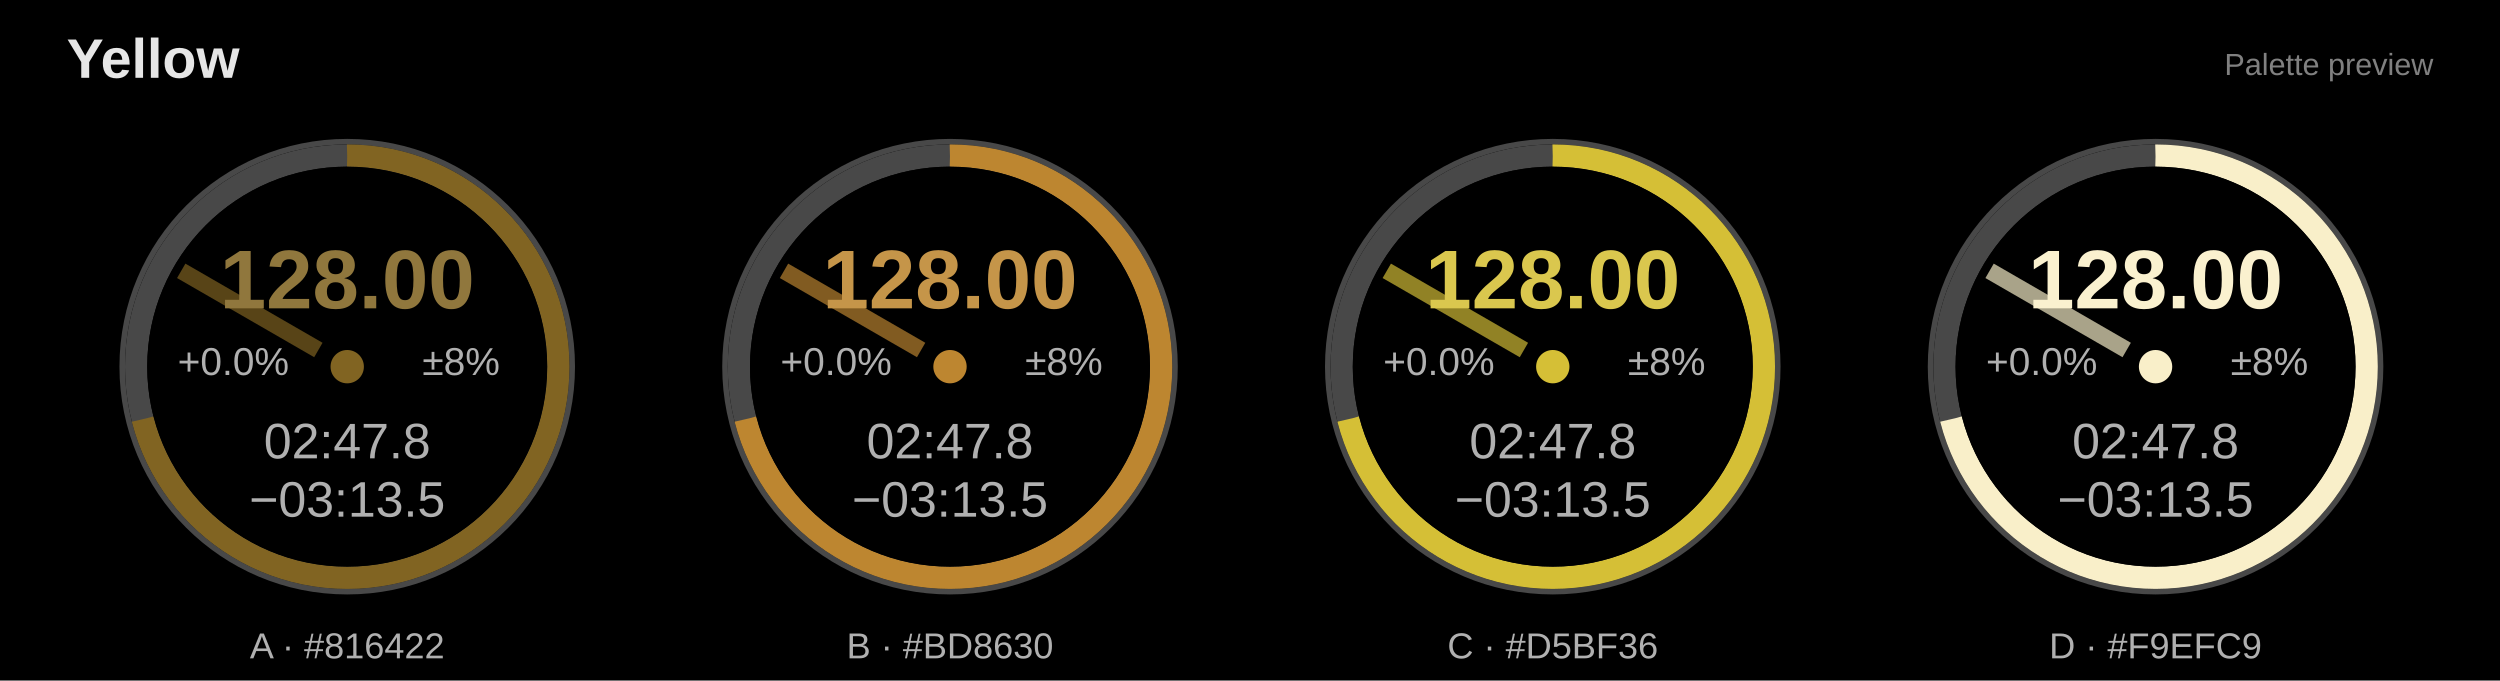
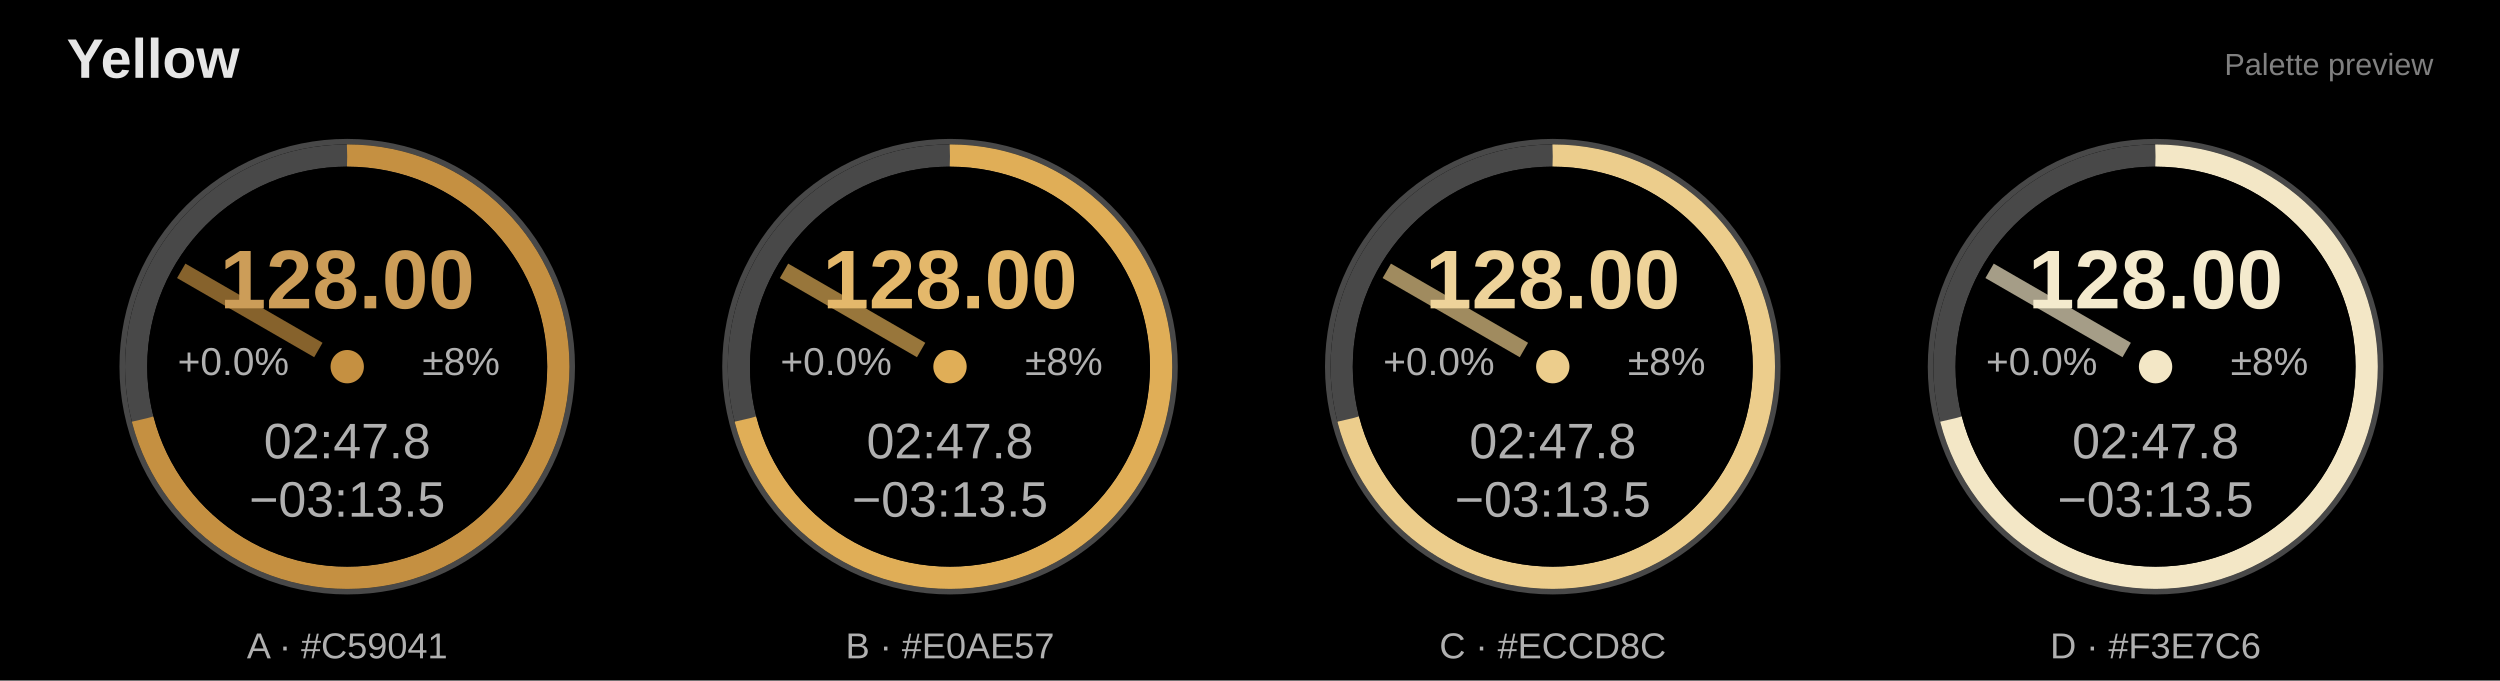
<svg xmlns="http://www.w3.org/2000/svg" width="900" height="245" viewBox="0 0 900 245" role="img" aria-labelledby="title desc">
  <style>text{font-family:Arial,Helvetica,sans-serif;font-variant-numeric:tabular-nums}</style>
  <rect width="900" height="245" fill="#000000" />
  <g transform="translate(0,0)">
    <text x="24" y="28" fill="#E6E6E6" font-size="20" text-anchor="start" font-weight="600">Yellow</text>
    <text x="876" y="27" fill="#808080" font-size="11" text-anchor="end" font-weight="400">Palette preview</text>
    <g transform="translate(43,50)">
      <circle cx="82" cy="82" r="81" fill="#000000" stroke="#484848" stroke-width="2" />
      <circle cx="82" cy="82" r="76" fill="none" stroke="#484848" stroke-width="8" />
-       <circle cx="82" cy="82" r="76" fill="none" stroke="#816422" stroke-width="8" stroke-dasharray="339.041 138.481" transform="rotate(-90 82 82)" />
+       <circle cx="82" cy="82" r="76" fill="none" stroke="#C59041" stroke-width="8" stroke-dasharray="339.041 138.481" transform="rotate(-90 82 82)" />
      <circle cx="82" cy="82" r="71.5" fill="#000000" stroke="#000000" />
-       <rect x="79" y="13" width="6" height="57" fill="#584417" transform="rotate(-60 82 82)" />
-       <circle cx="82" cy="82" r="6" fill="#816422" />
-       <text x="82" y="61" fill="#90773D" font-size="30" text-anchor="middle" font-weight="700">128.00</text>
+       <rect x="79" y="13" width="6" height="57" fill="#86622C" transform="rotate(-60 82 82)" />
+       <circle cx="82" cy="82" r="6" fill="#C59041" />
+       <text x="82" y="61" fill="#CC9D58" font-size="30" text-anchor="middle" font-weight="700">128.00</text>
      <text x="41" y="85" fill="#B0B0B0" font-size="14" text-anchor="middle" font-weight="400">+0.0%</text>
      <text x="123" y="85" fill="#B0B0B0" font-size="14" text-anchor="middle" font-weight="400">±8%</text>
      <text x="82" y="115" fill="#B0B0B0" font-size="18" text-anchor="middle" font-weight="400">02:47.8</text>
      <text x="82" y="136" fill="#B0B0B0" font-size="18" text-anchor="middle" font-weight="400">−03:13.5</text>
-       <text x="82" y="187" fill="#B0B0B0" font-size="13" text-anchor="middle" font-weight="400">A  ·  #816422</text>
+       <text x="82" y="187" fill="#B0B0B0" font-size="13" text-anchor="middle" font-weight="400">A  ·  #C59041</text>
    </g>
    <g transform="translate(260,50)">
      <circle cx="82" cy="82" r="81" fill="#000000" stroke="#484848" stroke-width="2" />
      <circle cx="82" cy="82" r="76" fill="none" stroke="#484848" stroke-width="8" />
-       <circle cx="82" cy="82" r="76" fill="none" stroke="#BD8630" stroke-width="8" stroke-dasharray="339.041 138.481" transform="rotate(-90 82 82)" />
+       <circle cx="82" cy="82" r="76" fill="none" stroke="#E0AE57" stroke-width="8" stroke-dasharray="339.041 138.481" transform="rotate(-90 82 82)" />
      <circle cx="82" cy="82" r="71.5" fill="#000000" stroke="#000000" />
-       <rect x="79" y="13" width="6" height="57" fill="#815B21" transform="rotate(-60 82 82)" />
-       <circle cx="82" cy="82" r="6" fill="#BD8630" />
-       <text x="82" y="61" fill="#C59549" font-size="30" text-anchor="middle" font-weight="700">128.00</text>
+       <rect x="79" y="13" width="6" height="57" fill="#98763B" transform="rotate(-60 82 82)" />
+       <circle cx="82" cy="82" r="6" fill="#E0AE57" />
+       <text x="82" y="61" fill="#E4B86B" font-size="30" text-anchor="middle" font-weight="700">128.00</text>
      <text x="41" y="85" fill="#B0B0B0" font-size="14" text-anchor="middle" font-weight="400">+0.0%</text>
      <text x="123" y="85" fill="#B0B0B0" font-size="14" text-anchor="middle" font-weight="400">±8%</text>
      <text x="82" y="115" fill="#B0B0B0" font-size="18" text-anchor="middle" font-weight="400">02:47.8</text>
      <text x="82" y="136" fill="#B0B0B0" font-size="18" text-anchor="middle" font-weight="400">−03:13.5</text>
-       <text x="82" y="187" fill="#B0B0B0" font-size="13" text-anchor="middle" font-weight="400">B  ·  #BD8630</text>
+       <text x="82" y="187" fill="#B0B0B0" font-size="13" text-anchor="middle" font-weight="400">B  ·  #E0AE57</text>
    </g>
    <g transform="translate(477,50)">
      <circle cx="82" cy="82" r="81" fill="#000000" stroke="#484848" stroke-width="2" />
      <circle cx="82" cy="82" r="76" fill="none" stroke="#484848" stroke-width="8" />
-       <circle cx="82" cy="82" r="76" fill="none" stroke="#D5BF36" stroke-width="8" stroke-dasharray="339.041 138.481" transform="rotate(-90 82 82)" />
+       <circle cx="82" cy="82" r="76" fill="none" stroke="#ECCD8C" stroke-width="8" stroke-dasharray="339.041 138.481" transform="rotate(-90 82 82)" />
      <circle cx="82" cy="82" r="71.5" fill="#000000" stroke="#000000" />
-       <rect x="79" y="13" width="6" height="57" fill="#918225" transform="rotate(-60 82 82)" />
-       <circle cx="82" cy="82" r="6" fill="#D5BF36" />
-       <text x="82" y="61" fill="#DAC74E" font-size="30" text-anchor="middle" font-weight="700">128.00</text>
+       <rect x="79" y="13" width="6" height="57" fill="#A08B5F" transform="rotate(-60 82 82)" />
+       <circle cx="82" cy="82" r="6" fill="#ECCD8C" />
+       <text x="82" y="61" fill="#EED39A" font-size="30" text-anchor="middle" font-weight="700">128.00</text>
      <text x="41" y="85" fill="#B0B0B0" font-size="14" text-anchor="middle" font-weight="400">+0.0%</text>
      <text x="123" y="85" fill="#B0B0B0" font-size="14" text-anchor="middle" font-weight="400">±8%</text>
      <text x="82" y="115" fill="#B0B0B0" font-size="18" text-anchor="middle" font-weight="400">02:47.8</text>
      <text x="82" y="136" fill="#B0B0B0" font-size="18" text-anchor="middle" font-weight="400">−03:13.5</text>
-       <text x="82" y="187" fill="#B0B0B0" font-size="13" text-anchor="middle" font-weight="400">C  ·  #D5BF36</text>
+       <text x="82" y="187" fill="#B0B0B0" font-size="13" text-anchor="middle" font-weight="400">C  ·  #ECCD8C</text>
    </g>
    <g transform="translate(694,50)">
      <circle cx="82" cy="82" r="81" fill="#000000" stroke="#484848" stroke-width="2" />
      <circle cx="82" cy="82" r="76" fill="none" stroke="#484848" stroke-width="8" />
-       <circle cx="82" cy="82" r="76" fill="none" stroke="#F9EFC9" stroke-width="8" stroke-dasharray="339.041 138.481" transform="rotate(-90 82 82)" />
+       <circle cx="82" cy="82" r="76" fill="none" stroke="#F3E7C6" stroke-width="8" stroke-dasharray="339.041 138.481" transform="rotate(-90 82 82)" />
      <circle cx="82" cy="82" r="71.5" fill="#000000" stroke="#000000" />
-       <rect x="79" y="13" width="6" height="57" fill="#A9A389" transform="rotate(-60 82 82)" />
-       <circle cx="82" cy="82" r="6" fill="#F9EFC9" />
-       <text x="82" y="61" fill="#FAF1CF" font-size="30" text-anchor="middle" font-weight="700">128.00</text>
+       <rect x="79" y="13" width="6" height="57" fill="#A59D87" transform="rotate(-60 82 82)" />
+       <circle cx="82" cy="82" r="6" fill="#F3E7C6" />
+       <text x="82" y="61" fill="#F4EACD" font-size="30" text-anchor="middle" font-weight="700">128.00</text>
      <text x="41" y="85" fill="#B0B0B0" font-size="14" text-anchor="middle" font-weight="400">+0.0%</text>
      <text x="123" y="85" fill="#B0B0B0" font-size="14" text-anchor="middle" font-weight="400">±8%</text>
      <text x="82" y="115" fill="#B0B0B0" font-size="18" text-anchor="middle" font-weight="400">02:47.8</text>
      <text x="82" y="136" fill="#B0B0B0" font-size="18" text-anchor="middle" font-weight="400">−03:13.5</text>
-       <text x="82" y="187" fill="#B0B0B0" font-size="13" text-anchor="middle" font-weight="400">D  ·  #F9EFC9</text>
+       <text x="82" y="187" fill="#B0B0B0" font-size="13" text-anchor="middle" font-weight="400">D  ·  #F3E7C6</text>
    </g>
  </g>
</svg>
